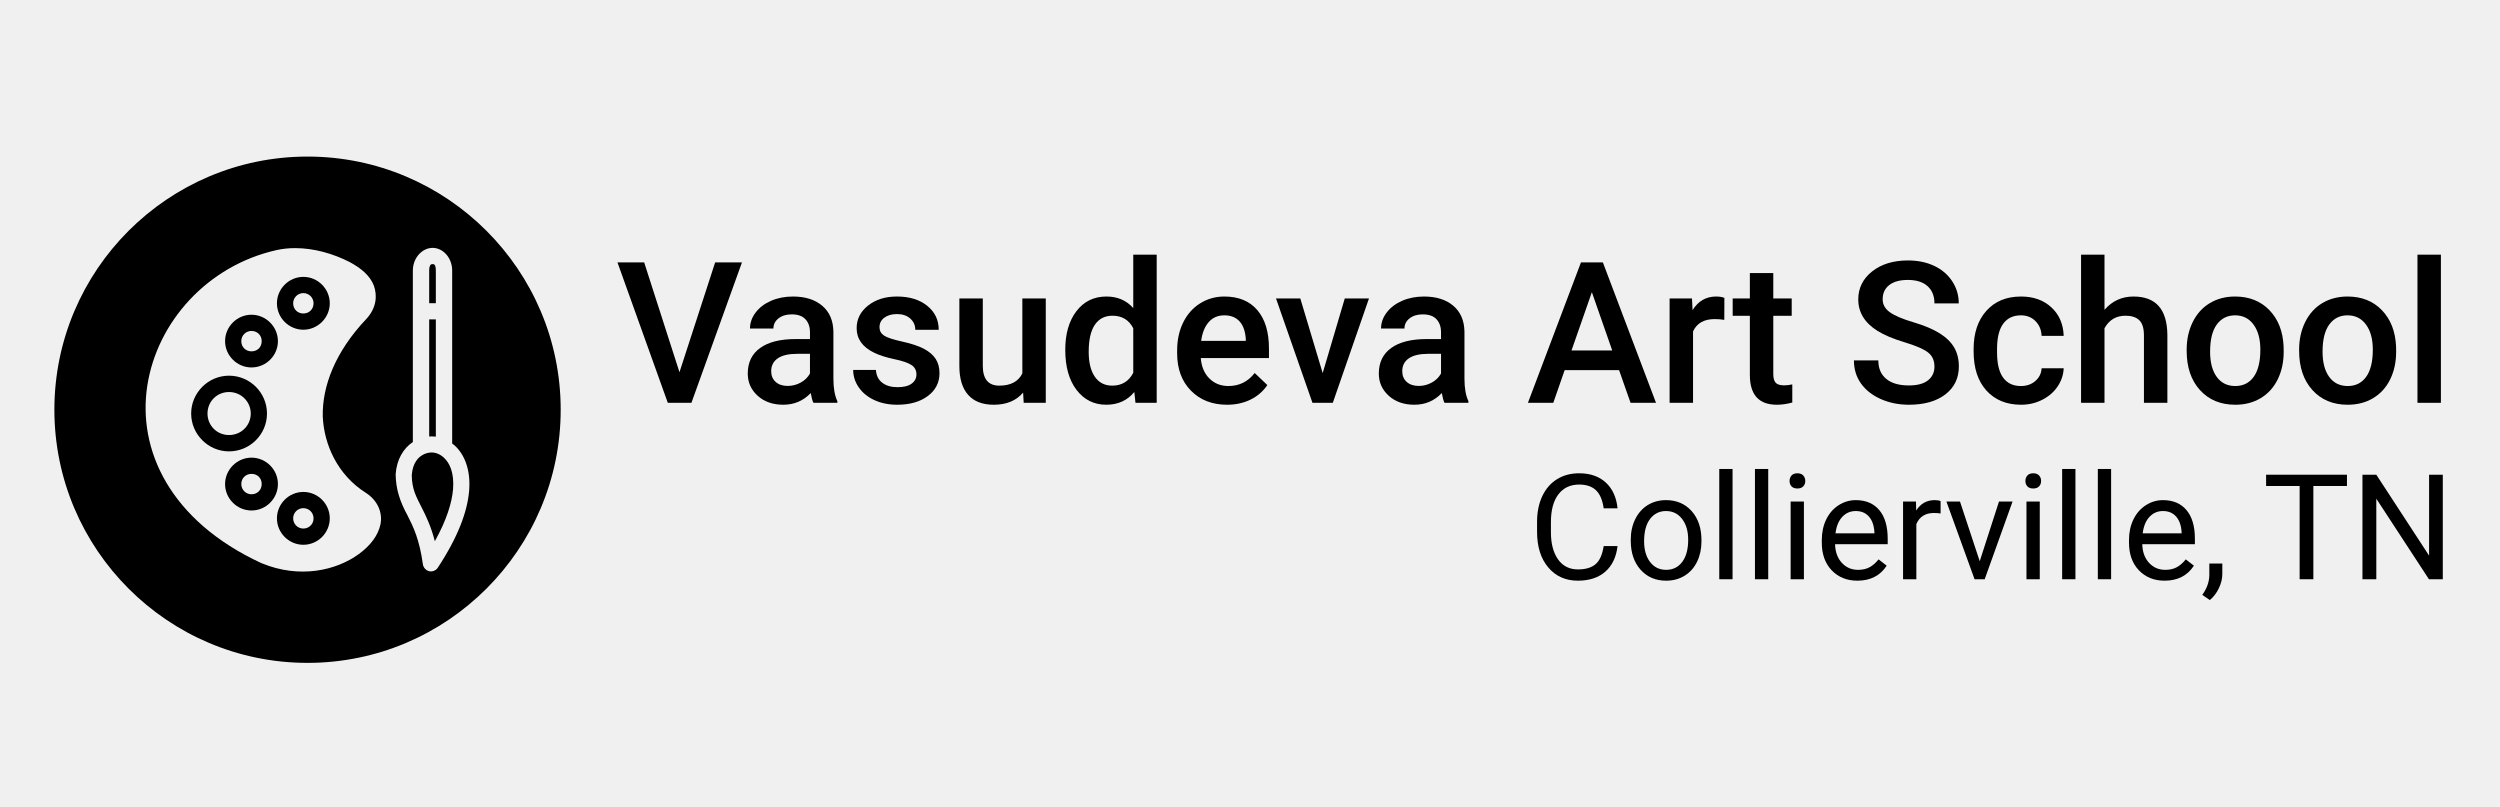
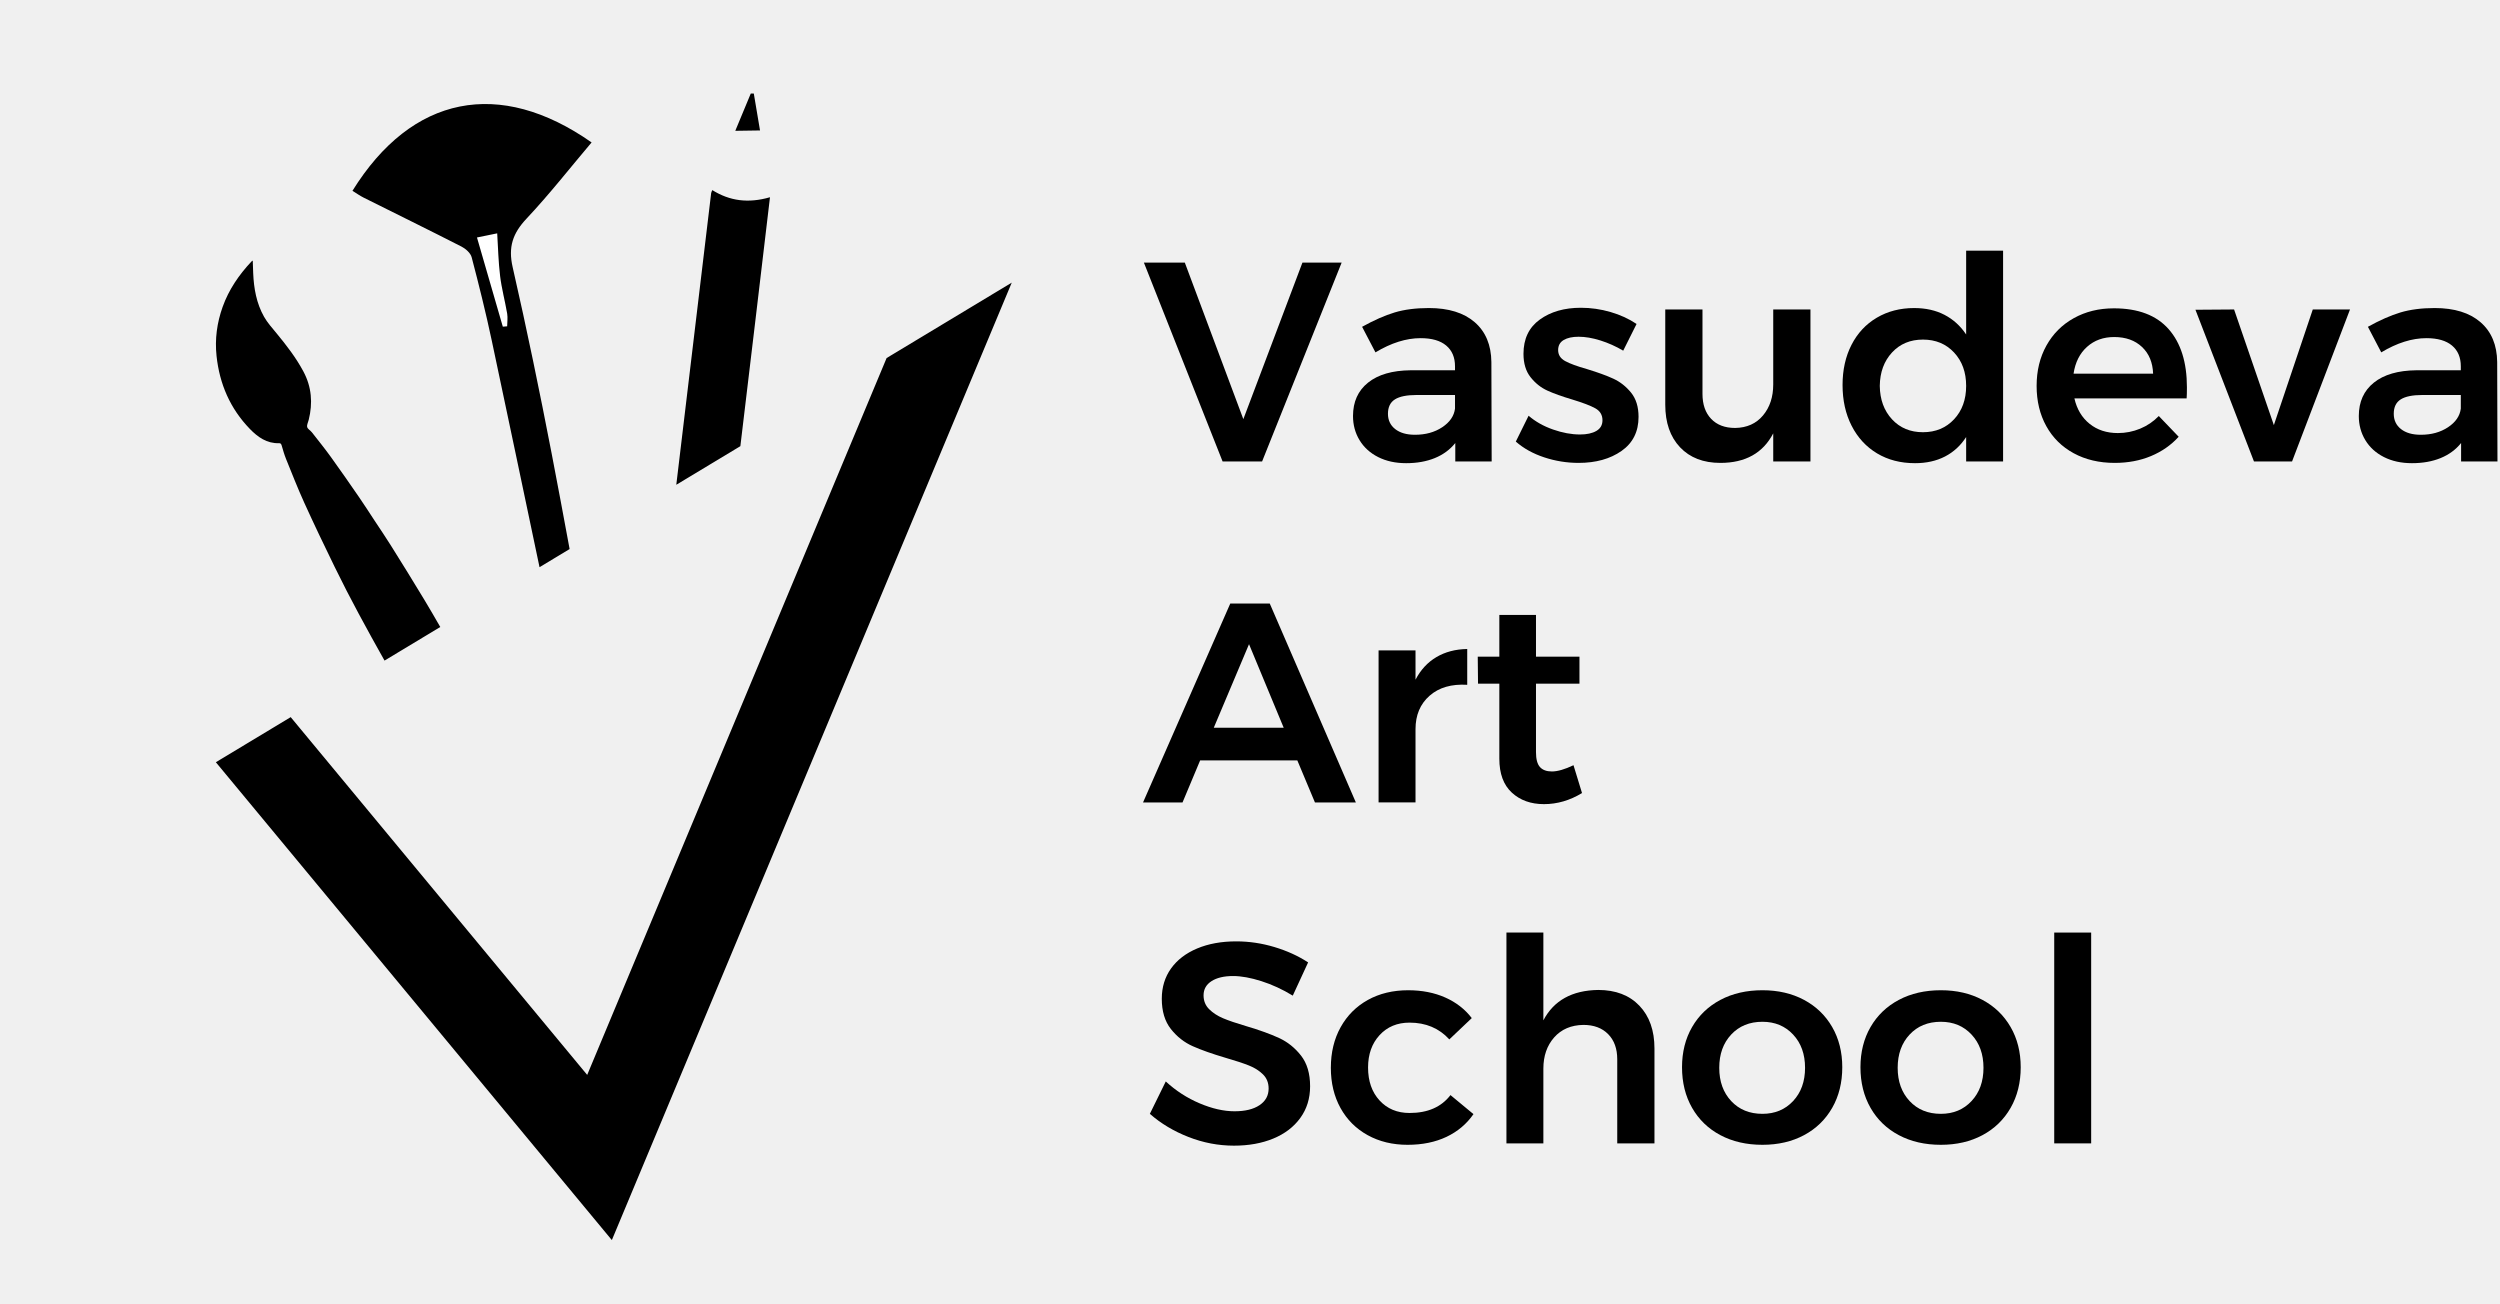
- <svg xmlns="http://www.w3.org/2000/svg" version="1.1" id="Layer_1" x="0px" y="0px" width="1980px" height="638.578px" viewBox="0 0 1980 638.578" enable-background="new 0 0 1980 638.578" xml:space="preserve">
+ <svg xmlns="http://www.w3.org/2000/svg" version="1.1" id="Layer_1" x="0px" y="0px" width="1074px" height="560px" viewBox="0 0 1074 560" enable-background="new 0 0 1074 560" xml:space="preserve">
+   <path fill="#FFFFFF" d="M214.846,118.558c-0.754-6.189-0.871-12.455-1.242-18.318c-2.09,0.428-6.08,1.245-8.703,1.782  c3.661,12.637,7.38,25.477,11.1,38.318c0.627-0.049,1.253-0.098,1.879-0.146c0.021-1.809,0.312-3.663,0.013-5.417  C216.97,129.353,215.509,124.006,214.846,118.558z" />
  <g>
-     <path d="M199.186,362.458c-11.387,0-20.926,9.441-20.926,20.926s9.441,20.925,20.926,20.925c11.582,0,20.925-9.538,20.925-20.925   C220.111,371.899,210.67,362.458,199.186,362.458z M199.186,391.462c-4.477,0-8.078-3.601-8.078-8.078   c0-4.671,3.504-8.078,8.078-8.078c4.671,0,8.078,3.309,8.078,8.078C207.264,387.958,203.857,391.462,199.186,391.462z" />
-     <path d="M211.449,327.517c0-16.546-13.529-29.978-30.074-29.978c-16.449,0-29.978,13.529-29.978,29.978   s13.529,29.978,29.978,29.978C197.921,357.494,211.449,344.063,211.449,327.517z M164.342,327.517   c0-9.538,7.494-17.033,17.033-17.033s17.227,7.591,17.227,17.033c0,9.538-7.591,17.033-17.227,17.033   C171.836,344.549,164.342,337.056,164.342,327.517z" />
-     <path d="M199.186,291.019c11.485,0,20.925-9.344,20.925-20.829c0-11.387-9.441-20.925-20.925-20.925   c-11.485,0-20.926,9.441-20.926,20.925C178.26,281.675,187.799,291.019,199.186,291.019z M199.186,262.112   c4.671,0,8.078,3.504,8.078,8.078c0,4.672-3.309,8.078-8.078,8.078c-4.574,0-8.078-3.407-8.078-8.078   C191.108,265.616,194.708,262.112,199.186,262.112z" />
-     <path d="M240.258,261.139c11.387,0,20.925-9.441,20.925-20.925s-9.441-20.925-20.925-20.925c-11.484,0-20.926,9.441-20.926,20.925   C219.333,251.795,228.871,261.139,240.258,261.139z M240.258,232.135c4.477,0,8.078,3.601,8.078,8.078   c0,4.672-3.504,8.078-8.078,8.078c-4.574,0-8.078-3.407-8.078-8.078C232.18,235.737,235.782,232.135,240.258,232.135z" />
-     <path d="M240.258,389.613c-11.485,0-20.926,9.441-20.926,20.925c0,11.484,9.441,20.926,20.926,20.926   c11.484,0,20.925-9.441,20.925-20.926C261.184,399.054,251.743,389.613,240.258,389.613z M240.258,418.617   c-4.477,0-8.078-3.601-8.078-8.078s3.601-8.078,8.078-8.078c4.477,0,8.078,3.601,8.078,8.078   C248.337,415.113,244.735,418.617,240.258,418.617z" />
-     <path d="M345.179,214.324c0-5.158-1.655-5.158-2.531-5.158c-0.876,0-2.725,0-2.725,5.158v25.792h5.256V214.324z" />
-     <path d="M345.179,345.815v-92.851h-5.256l0,0v92.754c0.682,0,1.362-0.098,2.141-0.098   C343.038,345.62,344.108,345.718,345.179,345.815z" />
-     <path d="M243.568,124.003c-110.566,0-200.497,89.932-200.497,200.497s89.931,200.497,200.497,200.497   S444.064,435.066,444.064,324.5S354.133,124.003,243.568,124.003z M301.381,415.016c-1.849,9.149-8.176,17.227-17.13,23.749   c-17.811,13.042-46.815,19.758-76.792,7.397c-0.098,0-0.195-0.098-0.292-0.098c-72.705-33.578-98.302-89.932-90.516-140.543   s47.691-95.188,102.39-107.451c4.769-1.071,9.733-1.557,14.696-1.557l0,0c14.891,0,29.978,4.282,43.311,11.096   c8.467,4.574,15.962,10.414,19.076,18.687c2.725,7.689,2.238,17.519-6.131,26.473c-24.332,25.695-34.941,53.044-34.357,77.181   c0.973,21.899,11.485,46.036,34.065,60.343C299.045,396.232,303.133,405.964,301.381,415.016z M371.555,388.737   c-1.362,16.254-8.662,36.401-24.916,61.025c-1.46,2.141-4.282,3.212-6.716,2.628c-2.531-0.584-4.477-2.725-4.964-5.256   c-2.725-19.855-7.591-29.88-12.166-38.834c-6.034-11.096-9.246-20.634-9.441-32.605c0.778-11.777,6.131-20.634,13.626-25.598   V214.324c0-10.22,7.494-18.006,15.67-18.006l0,0c8.176,0,15.475,7.787,15.475,18.006v136.941c0.584,0.487,1.168,0.876,1.752,1.362   C368.051,359.927,372.917,372.483,371.555,388.737z" />
-     <path d="M351.31,362.263c-2.92-2.628-6.229-3.893-9.538-3.893l0,0c-1.947,0-3.893,0.487-5.742,1.265   c-4.769,2.142-9.149,6.911-9.927,16.643c0.195,11.387,3.407,16.838,8.078,26.084c3.309,6.521,7.202,14.6,10.22,26.278   c9.344-16.838,13.529-30.561,14.405-41.073C359.875,374.332,356.079,366.449,351.31,362.263z" />
+     <g>
+       <path d="M491.416,112.808h17.577l25.145,67.256l25.389-67.256h16.845l-34.178,85.443h-16.966L491.416,112.808z" />
+       <path d="M625.193,198.25v-7.934c-2.278,2.85-5.208,5.004-8.788,6.469c-3.582,1.465-7.689,2.197-12.328,2.197    c-4.559,0-8.565-0.874-12.023-2.625c-3.459-1.749-6.124-4.169-7.995-7.263c-1.872-3.091-2.807-6.549-2.807-10.375    c0-6.103,2.155-10.883,6.469-14.342c4.313-3.458,10.415-5.228,18.31-5.31h19.041v-1.709c0-3.824-1.262-6.793-3.783-8.911    c-2.523-2.115-6.186-3.173-10.985-3.173c-6.186,0-12.655,2.035-19.408,6.103l-5.737-10.985c5.127-2.848,9.784-4.902,13.977-6.164    c4.19-1.261,9.094-1.892,14.708-1.892c8.463,0,15.033,2.035,19.713,6.103c4.679,4.07,7.059,9.765,7.141,17.088l0.122,42.722    H625.193z M619.579,183.542c3.254-2.155,5.084-4.821,5.492-7.995v-5.859h-16.478c-4.232,0-7.345,0.631-9.338,1.892    c-1.995,1.263-2.99,3.316-2.99,6.164c0,2.768,1.037,4.964,3.112,6.591c2.075,1.629,4.901,2.441,8.483,2.441    C612.417,186.777,616.323,185.699,619.579,183.542z" />
+       <path d="M687.506,146.252c-3.378-1.057-6.49-1.587-9.338-1.587c-2.686,0-4.821,0.469-6.408,1.404    c-1.587,0.937-2.381,2.38-2.381,4.333c0,2.035,0.996,3.601,2.991,4.699c1.993,1.099,5.146,2.258,9.46,3.479    c4.556,1.385,8.3,2.747,11.229,4.089c2.929,1.343,5.472,3.338,7.629,5.981c2.155,2.646,3.234,6.124,3.234,10.437    c0,6.347-2.441,11.229-7.324,14.647c-4.882,3.417-11.027,5.126-18.431,5.126c-5.047,0-9.969-0.793-14.77-2.38    c-4.803-1.587-8.87-3.845-12.206-6.774l5.492-11.107c2.93,2.523,6.428,4.497,10.498,5.92c4.067,1.425,7.934,2.136,11.596,2.136    c2.93,0,5.268-0.507,7.019-1.526c1.749-1.017,2.624-2.542,2.624-4.577c0-2.277-1.019-3.986-3.052-5.127    c-2.035-1.138-5.33-2.399-9.887-3.784c-4.395-1.301-7.976-2.583-10.741-3.845c-2.768-1.261-5.169-3.174-7.202-5.737    c-2.034-2.563-3.051-5.92-3.051-10.07c0-6.427,2.338-11.331,7.019-14.708c4.678-3.375,10.558-5.065,17.638-5.065    c4.312,0,8.563,0.61,12.755,1.831c4.19,1.22,7.913,2.929,11.169,5.126l-5.737,11.474    C694.158,148.775,690.881,147.311,687.506,146.252z" />
+       <path d="M777.77,132.948v65.303h-15.99v-12.084c-4.395,8.464-11.962,12.694-22.703,12.694c-7.324,0-13.103-2.237-17.333-6.713    c-4.232-4.474-6.348-10.578-6.348-18.309v-40.891h15.99V169.2c0,4.559,1.24,8.138,3.723,10.742    c2.481,2.605,5.921,3.906,10.314,3.906c5.045-0.08,9.033-1.871,11.962-5.371c2.93-3.498,4.395-7.934,4.395-13.305v-32.224H777.77z    " />
+       <path d="M860.526,107.681v90.57h-15.868v-10.497c-2.361,3.662-5.392,6.45-9.094,8.361c-3.704,1.913-7.995,2.869-12.878,2.869    c-6.185,0-11.616-1.404-16.295-4.211c-4.681-2.808-8.321-6.754-10.925-11.84c-2.604-5.084-3.905-10.924-3.905-17.516    c0-6.509,1.281-12.267,3.845-17.272c2.563-5.004,6.183-8.889,10.863-11.657c4.679-2.765,10.028-4.15,16.051-4.15    c4.963,0,9.317,0.977,13.061,2.929c3.742,1.953,6.836,4.761,9.277,8.422v-36.008H860.526z M839.471,180.125    c3.457-3.702,5.188-8.483,5.188-14.342s-1.73-10.639-5.188-14.342c-3.46-3.702-7.915-5.554-13.366-5.554    c-5.452,0-9.887,1.852-13.305,5.554c-3.418,3.704-5.168,8.483-5.248,14.342c0.08,5.859,1.83,10.64,5.248,14.342    c3.418,3.704,7.853,5.554,13.305,5.554C831.556,185.678,836.011,183.828,839.471,180.125z" />
+       <path d="M931.627,141.37c5.249,5.941,7.873,14.281,7.873,25.023c0,2.117-0.042,3.704-0.122,4.76h-48.214    c1.056,4.638,3.234,8.281,6.53,10.924c3.295,2.646,7.343,3.967,12.145,3.967c3.336,0,6.53-0.629,9.582-1.892    c3.052-1.261,5.716-3.071,7.995-5.432l8.544,8.911c-3.256,3.582-7.223,6.347-11.9,8.3c-4.681,1.953-9.868,2.93-15.563,2.93    c-6.673,0-12.553-1.383-17.638-4.15c-5.087-2.766-9.014-6.652-11.779-11.657c-2.767-5.004-4.149-10.76-4.149-17.271    c0-6.509,1.403-12.286,4.211-17.333c2.808-5.044,6.732-8.971,11.779-11.779c5.044-2.807,10.781-4.211,17.21-4.211    C918.545,132.459,926.378,135.431,931.627,141.37z M924.975,160.534c-0.164-4.801-1.751-8.625-4.761-11.474    c-3.011-2.847-6.999-4.272-11.962-4.272c-4.638,0-8.525,1.404-11.656,4.211c-3.134,2.808-5.066,6.652-5.798,11.535H924.975z" />
+       <path d="M943.161,133.07l16.601-0.122l17.088,49.679l16.723-49.679h15.99l-24.9,65.303h-16.356L943.161,133.07z" />
+       <path d="M1057.286,198.25v-7.934c-2.278,2.85-5.208,5.004-8.788,6.469c-3.582,1.465-7.689,2.197-12.328,2.197    c-4.559,0-8.565-0.874-12.023-2.625c-3.459-1.749-6.124-4.169-7.995-7.263c-1.872-3.091-2.807-6.549-2.807-10.375    c0-6.103,2.155-10.883,6.469-14.342c4.313-3.458,10.415-5.228,18.31-5.31h19.041v-1.709c0-3.824-1.262-6.793-3.783-8.911    c-2.523-2.115-6.186-3.173-10.986-3.173c-6.185,0-12.654,2.035-19.407,6.103l-5.737-10.985c5.127-2.848,9.784-4.902,13.977-6.164    c4.19-1.261,9.094-1.892,14.708-1.892c8.463,0,15.033,2.035,19.713,6.103c4.679,4.07,7.059,9.765,7.141,17.088l0.122,42.722    H1057.286z M1051.672,183.542c3.254-2.155,5.084-4.821,5.492-7.995v-5.859h-16.478c-4.232,0-7.345,0.631-9.338,1.892    c-1.995,1.263-2.99,3.316-2.99,6.164c0,2.768,1.037,4.964,3.112,6.591c2.075,1.629,4.901,2.441,8.483,2.441    C1044.51,186.777,1048.416,185.699,1051.672,183.542z" />
+       <path d="M564.897,344.725l-7.568-18.065h-41.745l-7.568,18.065H491.05l37.473-85.443h16.967l36.984,85.443H564.897z     M521.443,312.622h30.028l-14.892-35.886L521.443,312.622z" />
+       <path d="M617.077,282.29c3.784-2.237,8.197-3.396,13.243-3.479v15.38c-6.755-0.406-12.145,1.159-16.173,4.699    s-6.042,8.321-6.042,14.342v31.492h-15.868v-65.303h15.868v12.572C610.303,287.764,613.293,284.529,617.077,282.29z" />
+       <path d="M679.634,340.696c-5.208,3.174-10.661,4.761-16.355,4.761c-5.615,0-10.214-1.647-13.793-4.943    c-3.582-3.296-5.371-8.157-5.371-14.587v-32.224h-9.154l-0.122-11.596h9.276v-17.943h15.746v17.943h18.675v11.596H659.86v29.417    c0,3.011,0.568,5.147,1.709,6.408c1.139,1.263,2.848,1.892,5.126,1.892c2.441,0,5.533-0.895,9.277-2.686L679.634,340.696z" />
+       <path d="M541.889,421.501c-4.599-1.465-8.647-2.197-12.146-2.197c-3.906,0-7,0.732-9.276,2.197    c-2.279,1.465-3.418,3.5-3.418,6.104c0,2.361,0.793,4.333,2.38,5.92s3.58,2.89,5.981,3.906c2.399,1.018,5.676,2.136,9.826,3.356    c5.776,1.709,10.516,3.418,14.22,5.126c3.702,1.709,6.854,4.232,9.46,7.568c2.604,3.338,3.906,7.731,3.906,13.183    c0,5.208-1.404,9.746-4.212,13.609c-2.807,3.866-6.673,6.816-11.596,8.85c-4.924,2.035-10.558,3.052-16.905,3.052    c-6.673,0-13.183-1.24-19.53-3.723c-6.347-2.481-11.882-5.798-16.6-9.948l6.835-13.915c4.312,3.988,9.154,7.121,14.525,9.398    c5.371,2.279,10.375,3.418,15.014,3.418c4.557,0,8.137-0.873,10.741-2.624c2.604-1.749,3.906-4.129,3.906-7.141    c0-2.441-0.793-4.455-2.38-6.042s-3.602-2.869-6.042-3.846c-2.441-0.976-5.779-2.074-10.009-3.295    c-5.779-1.709-10.498-3.376-14.159-5.005c-3.662-1.627-6.795-4.089-9.399-7.385c-2.605-3.296-3.906-7.629-3.906-12.999    c0-4.963,1.322-9.296,3.967-13c2.644-3.702,6.387-6.57,11.23-8.605c4.84-2.033,10.436-3.052,16.783-3.052    c5.533,0,11.005,0.814,16.417,2.441c5.411,1.629,10.232,3.826,14.465,6.592l-6.592,14.281    C550.982,425.041,546.484,422.966,541.889,421.501z" />
+       <path d="M605.542,439.322c-5.29,0-9.582,1.791-12.877,5.37c-3.296,3.582-4.943,8.221-4.943,13.915    c0,5.859,1.647,10.58,4.943,14.159c3.295,3.582,7.587,5.371,12.877,5.371c7.813,0,13.671-2.563,17.577-7.689l9.887,8.178    c-2.93,4.232-6.795,7.487-11.596,9.765c-4.803,2.279-10.375,3.418-16.723,3.418c-6.429,0-12.145-1.383-17.149-4.15    c-5.005-2.766-8.892-6.652-11.657-11.656c-2.767-5.005-4.149-10.761-4.149-17.272c0-6.591,1.403-12.408,4.211-17.454    c2.808-5.045,6.713-8.951,11.718-11.718c5.005-2.766,10.761-4.15,17.271-4.15c5.939,0,11.249,1.037,15.93,3.112    c4.678,2.075,8.482,5.025,11.412,8.85l-9.643,9.154C618.236,441.724,612.54,439.322,605.542,439.322z" />
+       <path d="M704.289,432.06c4.313,4.517,6.469,10.641,6.469,18.37v40.769h-15.989v-36.13c0-4.557-1.303-8.157-3.906-10.803    c-2.605-2.644-6.146-3.967-10.619-3.967c-5.291,0.082-9.481,1.873-12.572,5.37c-3.094,3.5-4.639,7.977-4.639,13.427v32.103    h-15.868v-90.569h15.868v37.717c4.475-8.544,12.328-12.896,23.558-13.061C694.076,425.285,699.975,427.543,704.289,432.06z" />
+       <path d="M775.023,429.558c5.167,2.767,9.195,6.652,12.084,11.656c2.888,5.005,4.334,10.763,4.334,17.271    c0,6.592-1.446,12.41-4.334,17.455c-2.889,5.047-6.917,8.952-12.084,11.718c-5.168,2.768-11.128,4.15-17.882,4.15    c-6.835,0-12.858-1.383-18.065-4.15c-5.208-2.766-9.257-6.671-12.145-11.718c-2.89-5.045-4.333-10.863-4.333-17.455    c0-6.509,1.443-12.267,4.333-17.271c2.888-5.004,6.937-8.89,12.145-11.656c5.207-2.766,11.23-4.15,18.065-4.15    C763.896,425.407,769.855,426.792,775.023,429.558z M743.715,444.448c-3.418,3.662-5.126,8.423-5.126,14.281    c0,5.859,1.708,10.62,5.126,14.281c3.418,3.662,7.893,5.493,13.427,5.493c5.371,0,9.765-1.831,13.183-5.493    c3.418-3.661,5.127-8.422,5.127-14.281c0-5.858-1.709-10.619-5.127-14.281c-3.418-3.661-7.812-5.492-13.183-5.492    C751.607,438.956,747.133,440.787,743.715,444.448z" />
+       <path d="M851.677,429.558c5.167,2.767,9.195,6.652,12.084,11.656c2.888,5.005,4.334,10.763,4.334,17.271    c0,6.592-1.446,12.41-4.334,17.455c-2.889,5.047-6.917,8.952-12.084,11.718c-5.168,2.768-11.128,4.15-17.882,4.15    c-6.835,0-12.858-1.383-18.065-4.15c-5.208-2.766-9.257-6.671-12.145-11.718c-2.89-5.045-4.333-10.863-4.333-17.455    c0-6.509,1.443-12.267,4.333-17.271c2.888-5.004,6.937-8.89,12.145-11.656c5.207-2.766,11.23-4.15,18.065-4.15    C840.549,425.407,846.509,426.792,851.677,429.558z M820.368,444.448c-3.418,3.662-5.126,8.423-5.126,14.281    c0,5.859,1.708,10.62,5.126,14.281c3.418,3.662,7.893,5.493,13.427,5.493c5.371,0,9.765-1.831,13.183-5.493    c3.418-3.661,5.127-8.422,5.127-14.281c0-5.858-1.709-10.619-5.127-14.281c-3.418-3.661-7.812-5.492-13.183-5.492    C828.261,438.956,823.786,440.787,820.368,444.448z" />
+       <path d="M882.496,400.629h15.868v90.569h-15.868V400.629z" />
+     </g>
  </g>
-   <g enable-background="new    ">
-     <path d="M538.14,294.81l28.263-87.005h21.236l-40.027,111.219h-18.715l-39.874-111.219h21.159L538.14,294.81z" />
-     <path d="M644.241,319.024c-0.815-1.578-1.528-4.15-2.139-7.715c-5.908,6.161-13.139,9.242-21.694,9.242   c-8.301,0-15.075-2.369-20.319-7.103c-5.245-4.737-7.868-10.592-7.868-17.57c0-8.809,3.271-15.569,9.816-20.28   c6.543-4.71,15.9-7.065,28.072-7.065h11.382v-5.424c0-4.278-1.197-7.702-3.59-10.274c-2.394-2.571-6.035-3.857-10.923-3.857   c-4.228,0-7.69,1.057-10.389,3.169c-2.7,2.114-4.049,4.8-4.049,8.059h-18.562c0-4.532,1.501-8.771,4.507-12.718   c3.004-3.946,7.091-7.04,12.26-9.281c5.168-2.24,10.935-3.361,17.301-3.361c9.675,0,17.39,2.433,23.145,7.295   c5.754,4.863,8.708,11.7,8.861,20.51v37.277c0,7.435,1.043,13.367,3.132,17.799v1.298H644.241z M623.846,305.656   c3.667,0,7.116-0.89,10.35-2.673c3.234-1.782,5.665-4.175,7.295-7.18v-15.583h-10.007c-6.875,0-12.044,1.197-15.507,3.591   c-3.464,2.394-5.194,5.78-5.194,10.159c0,3.565,1.184,6.405,3.552,8.517C616.704,304.6,619.874,305.656,623.846,305.656z" />
-     <path d="M725.823,296.566c0-3.309-1.363-5.831-4.087-7.562c-2.725-1.731-7.245-3.259-13.558-4.583   c-6.315-1.324-11.586-3.005-15.812-5.043c-9.269-4.48-13.902-10.973-13.902-19.478c0-7.129,3.004-13.087,9.014-17.875   c6.008-4.787,13.647-7.18,22.916-7.18c9.879,0,17.861,2.444,23.948,7.333c6.085,4.889,9.128,11.228,9.128,19.021h-18.562   c0-3.564-1.325-6.531-3.972-8.9c-2.648-2.367-6.162-3.552-10.541-3.552c-4.075,0-7.397,0.943-9.968,2.826   c-2.572,1.885-3.858,4.406-3.858,7.563c0,2.852,1.196,5.068,3.59,6.646c2.393,1.578,7.23,3.169,14.513,4.774   c7.282,1.604,12.998,3.514,17.149,5.728c4.15,2.216,7.231,4.877,9.243,7.982c2.011,3.107,3.017,6.876,3.017,11.305   c0,7.437-3.082,13.458-9.243,18.066c-6.162,4.61-14.234,6.913-24.215,6.913c-6.773,0-12.808-1.222-18.104-3.667   c-5.297-2.444-9.422-5.805-12.375-10.083c-2.954-4.278-4.43-8.886-4.43-13.825h18.027c0.254,4.38,1.91,7.752,4.965,10.121   c3.055,2.367,7.104,3.552,12.146,3.552c4.889,0,8.605-0.928,11.153-2.788C724.549,302.003,725.823,299.571,725.823,296.566z" />
-     <path d="M810.307,310.927c-5.45,6.417-13.19,9.625-23.222,9.625c-8.964,0-15.749-2.622-20.357-7.868   c-4.61-5.244-6.913-12.833-6.913-22.762v-53.548h18.562v53.318c0,10.491,4.354,15.736,13.062,15.736   c9.014,0,15.098-3.234,18.256-9.701v-59.353h18.562v82.651h-17.493L810.307,310.927z" />
-     <path d="M843.688,277.088c0-12.731,2.953-22.955,8.86-30.67c5.908-7.716,13.827-11.573,23.757-11.573   c8.759,0,15.837,3.055,21.236,9.166v-42.318h18.561v117.33h-16.805l-0.917-8.555c-5.55,6.722-12.961,10.083-22.228,10.083   c-9.676,0-17.506-3.896-23.489-11.687C846.679,301.072,843.688,290.482,843.688,277.088z M862.25,278.692   c0,8.403,1.616,14.96,4.851,19.67c3.234,4.711,7.829,7.066,13.788,7.066c7.587,0,13.139-3.386,16.652-10.16v-35.29   c-3.413-6.62-8.913-9.931-16.5-9.931c-6.01,0-10.644,2.381-13.902,7.142C863.879,261.951,862.25,269.118,862.25,278.692z" />
-     <path d="M971.866,320.552c-11.765,0-21.301-3.704-28.608-11.115c-7.308-7.409-10.962-17.275-10.962-29.599v-2.293   c0-8.25,1.592-15.621,4.775-22.113c3.182-6.493,7.65-11.546,13.406-15.164c5.754-3.615,12.17-5.423,19.25-5.423   c11.254,0,19.948,3.59,26.085,10.771c6.136,7.179,9.204,17.339,9.204,30.478v7.486h-54.005c0.559,6.824,2.838,12.222,6.837,16.194   c3.997,3.972,9.025,5.958,15.086,5.958c8.505,0,15.431-3.438,20.777-10.312l10.007,9.548c-3.31,4.94-7.728,8.772-13.253,11.496   C984.939,319.188,978.739,320.552,971.866,320.552z M969.65,249.74c-5.093,0-9.204,1.784-12.337,5.348   c-3.131,3.564-5.131,8.53-5.996,14.895h35.367v-1.375c-0.408-6.212-2.062-10.91-4.965-14.093   C978.816,251.334,974.792,249.74,969.65,249.74z" />
-     <path d="M1047.564,295.497l17.493-59.123h19.173l-28.645,82.651h-16.118l-28.874-82.651h19.249L1047.564,295.497z" />
-     <path d="M1144.041,319.024c-0.814-1.578-1.528-4.15-2.139-7.715c-5.908,6.161-13.139,9.242-21.694,9.242   c-8.3,0-15.074-2.369-20.318-7.103c-5.246-4.737-7.868-10.592-7.868-17.57c0-8.809,3.271-15.569,9.815-20.28   c6.543-4.71,15.901-7.065,28.072-7.065h11.381v-5.424c0-4.278-1.197-7.702-3.59-10.274c-2.394-2.571-6.034-3.857-10.923-3.857   c-4.228,0-7.69,1.057-10.389,3.169c-2.701,2.114-4.049,4.8-4.049,8.059h-18.561c0-4.532,1.501-8.771,4.506-12.718   c3.004-3.946,7.091-7.04,12.26-9.281c5.168-2.24,10.935-3.361,17.301-3.361c9.675,0,17.391,2.433,23.146,7.295   c5.754,4.863,8.708,11.7,8.861,20.51v37.277c0,7.435,1.043,13.367,3.131,17.799v1.298H1144.041z M1123.646,305.656   c3.667,0,7.116-0.89,10.351-2.673c3.234-1.782,5.664-4.175,7.294-7.18v-15.583h-10.006c-6.875,0-12.044,1.197-15.506,3.591   c-3.464,2.394-5.194,5.78-5.194,10.159c0,3.565,1.183,6.405,3.552,8.517C1116.503,304.6,1119.674,305.656,1123.646,305.656z" />
-     <path d="M1282.302,293.128h-43.082l-9.015,25.896h-20.089l42.013-111.219h17.34l42.089,111.219h-20.166L1282.302,293.128z    M1244.643,277.545h32.235l-16.118-46.138L1244.643,277.545z" />
-     <path d="M1365.641,253.331c-2.444-0.407-4.966-0.611-7.563-0.611c-8.505,0-14.234,3.26-17.187,9.778v56.526h-18.563v-82.651h17.722   l0.458,9.243c4.481-7.182,10.694-10.771,18.638-10.771c2.648,0,4.837,0.357,6.569,1.069L1365.641,253.331z" />
-     <path d="M1404.443,216.284v20.089h14.59v13.75h-14.59v46.138c0,3.158,0.624,5.437,1.872,6.837c1.247,1.401,3.476,2.101,6.683,2.101   c2.139,0,4.303-0.255,6.494-0.765v14.361c-4.227,1.172-8.302,1.757-12.222,1.757c-14.26,0-21.388-7.868-21.388-23.603v-46.826   h-13.597v-13.75h13.597v-20.089H1404.443z" />
-     <path d="M1532.086,290.378c0-4.889-1.719-8.656-5.155-11.305c-3.438-2.647-9.639-5.321-18.601-8.02   c-8.963-2.698-16.093-5.703-21.388-9.014c-10.135-6.365-15.2-14.666-15.2-24.902c0-8.962,3.653-16.347,10.961-22.152   c7.307-5.805,16.792-8.708,28.455-8.708c7.74,0,14.64,1.427,20.7,4.278c6.059,2.852,10.821,6.913,14.284,12.184   c3.463,5.27,5.194,11.113,5.194,17.53h-19.25c0-5.805-1.821-10.35-5.461-13.635c-3.641-3.284-8.849-4.927-15.622-4.927   c-6.314,0-11.217,1.35-14.704,4.049c-3.489,2.699-5.232,6.467-5.232,11.305c0,4.074,1.884,7.473,5.653,10.197   c3.768,2.725,9.981,5.374,18.638,7.944c8.656,2.572,15.608,5.5,20.854,8.785c5.244,3.284,9.089,7.054,11.534,11.305   c2.444,4.252,3.667,9.231,3.667,14.934c0,9.269-3.552,16.64-10.656,22.113c-7.103,5.475-16.742,8.212-28.912,8.212   c-8.047,0-15.443-1.49-22.19-4.468c-6.748-2.98-11.993-7.091-15.736-12.337c-3.744-5.245-5.615-11.356-5.615-18.333h19.327   c0,6.315,2.087,11.204,6.263,14.666c4.175,3.463,10.16,5.194,17.952,5.194c6.722,0,11.775-1.362,15.162-4.087   C1530.393,298.464,1532.086,294.86,1532.086,290.378z" />
-     <path d="M1600.529,305.733c4.634,0,8.48-1.349,11.535-4.049c3.055-2.698,4.684-6.034,4.889-10.006h17.492   c-0.203,5.144-1.808,9.943-4.812,14.399c-3.005,4.457-7.079,7.983-12.222,10.579c-5.144,2.598-10.694,3.896-16.652,3.896   c-11.56,0-20.727-3.742-27.499-11.229c-6.774-7.485-10.159-17.823-10.159-31.012v-1.91c0-12.578,3.361-22.648,10.083-30.211   c6.722-7.562,15.888-11.343,27.499-11.343c9.827,0,17.836,2.865,24.023,8.593c6.187,5.73,9.433,13.253,9.739,22.573h-17.492   c-0.204-4.736-1.822-8.632-4.851-11.688c-3.03-3.055-6.888-4.583-11.573-4.583c-6.009,0-10.644,2.178-13.901,6.531   c-3.26,4.355-4.915,10.962-4.966,19.823v2.979c0,8.964,1.616,15.648,4.851,20.052   C1589.746,303.531,1594.418,305.733,1600.529,305.733z" />
-     <path d="M1666.757,245.387c6.059-7.028,13.723-10.541,22.992-10.541c17.62,0,26.557,10.058,26.812,30.172v54.006h-18.563v-53.318   c0-5.703-1.235-9.74-3.704-12.107c-2.471-2.369-6.098-3.553-10.885-3.553c-7.435,0-12.986,3.312-16.652,9.931v59.047h-18.563   v-117.33h18.563V245.387z" />
-     <path d="M1731.839,276.934c0-8.096,1.604-15.391,4.812-21.885c3.208-6.492,7.716-11.483,13.521-14.972   c5.805-3.487,12.476-5.232,20.012-5.232c11.154,0,20.205,3.59,27.156,10.771c6.952,7.179,10.707,16.703,11.267,28.568l0.076,4.355   c0,8.149-1.566,15.43-4.697,21.847c-3.132,6.417-7.613,11.381-13.444,14.896c-5.832,3.513-12.565,5.27-20.204,5.27   c-11.663,0-20.996-3.883-27.997-11.649c-7.002-7.765-10.502-18.116-10.502-31.052V276.934z M1750.4,278.539   c0,8.505,1.756,15.163,5.271,19.975c3.513,4.812,8.401,7.218,14.666,7.218c6.263,0,11.139-2.444,14.627-7.333   c3.487-4.889,5.233-12.043,5.233-21.465c0-8.351-1.795-14.972-5.386-19.861c-3.59-4.889-8.467-7.333-14.628-7.333   c-6.06,0-10.872,2.406-14.437,7.219C1752.182,261.772,1750.4,268.966,1750.4,278.539z" />
-     <path d="M1820.907,276.934c0-8.096,1.604-15.391,4.812-21.885c3.208-6.492,7.716-11.483,13.521-14.972   c5.805-3.487,12.476-5.232,20.012-5.232c11.154,0,20.205,3.59,27.156,10.771c6.952,7.179,10.707,16.703,11.267,28.568l0.076,4.355   c0,8.149-1.566,15.43-4.697,21.847c-3.132,6.417-7.613,11.381-13.444,14.896c-5.832,3.513-12.565,5.27-20.204,5.27   c-11.662,0-20.995-3.883-27.997-11.649c-7.002-7.765-10.502-18.116-10.502-31.052V276.934z M1839.469,278.539   c0,8.505,1.756,15.163,5.271,19.975c3.513,4.812,8.401,7.218,14.666,7.218c6.263,0,11.139-2.444,14.627-7.333   c3.487-4.889,5.233-12.043,5.233-21.465c0-8.351-1.795-14.972-5.386-19.861c-3.59-4.889-8.467-7.333-14.628-7.333   c-6.06,0-10.872,2.406-14.437,7.219C1841.25,261.772,1839.469,268.966,1839.469,278.539z" />
-     <path d="M1933.195,319.024h-18.563v-117.33h18.563V319.024z" />
-   </g>
-   <g enable-background="new    ">
-     <path d="M1281.093,432.493c-1.023,8.756-4.256,15.514-9.695,20.271c-5.44,4.758-12.671,7.136-21.692,7.136   c-9.78,0-17.618-3.506-23.511-10.52c-5.895-7.012-8.843-16.394-8.843-28.145v-7.96c0-7.695,1.374-14.461,4.123-20.299   c2.748-5.836,6.643-10.32,11.684-13.446c5.042-3.128,10.879-4.691,17.513-4.691c8.794,0,15.845,2.455,21.152,7.363   c5.307,4.909,8.396,11.705,9.269,20.384h-10.974c-0.948-6.615-3.005-11.406-6.168-14.372c-3.166-2.966-7.592-4.448-13.277-4.448   c-6.975,0-12.444,2.58-16.403,7.74c-3.962,5.16-5.942,12.5-5.942,22.022v8.024c0,8.992,1.876,16.143,5.628,21.455   c3.753,5.311,9.002,7.966,15.751,7.966c6.064,0,10.718-1.373,13.959-4.121c3.242-2.748,5.392-7.534,6.453-14.357H1281.093z" />
-     <path d="M1291.555,427.433c0-6.028,1.184-11.448,3.554-16.263c2.367-4.813,5.665-8.528,9.893-11.144   c4.226-2.614,9.049-3.923,14.47-3.923c8.377,0,15.153,2.9,20.328,8.699c5.174,5.801,7.76,13.514,7.76,23.142v0.739   c0,5.99-1.146,11.364-3.439,16.121c-2.295,4.758-5.572,8.463-9.837,11.116c-4.264,2.653-9.164,3.98-14.698,3.98   c-8.339,0-15.096-2.899-20.27-8.7c-5.175-5.799-7.762-13.475-7.762-23.028V427.433z M1302.131,428.683   c0,6.823,1.582,12.302,4.747,16.433c3.165,4.132,7.401,6.198,12.708,6.198c5.345,0,9.59-2.094,12.737-6.283   c3.146-4.188,4.72-10.054,4.72-17.598c0-6.747-1.602-12.215-4.805-16.404c-3.204-4.188-7.458-6.283-12.765-6.283   c-5.193,0-9.381,2.066-12.565,6.197C1303.723,415.076,1302.131,420.989,1302.131,428.683z" />
-     <path d="M1372.181,458.762h-10.52v-87.336h10.52V458.762z" />
-     <path d="M1400.44,458.762h-10.518v-87.336h10.518V458.762z" />
-     <path d="M1417.328,380.921c0-1.705,0.52-3.145,1.563-4.321c1.042-1.174,2.587-1.762,4.634-1.762c2.047,0,3.601,0.588,4.662,1.762   c1.061,1.176,1.592,2.617,1.592,4.321c0,1.707-0.531,3.128-1.592,4.265c-1.061,1.137-2.615,1.706-4.662,1.706   c-2.047,0-3.592-0.569-4.634-1.706C1417.848,384.049,1417.328,382.628,1417.328,380.921z M1428.7,458.762h-10.52V397.24h10.52   V458.762z" />
-     <path d="M1471.059,459.899c-8.339,0-15.125-2.738-20.356-8.216c-5.231-5.477-7.847-12.802-7.847-21.975v-1.934   c0-6.102,1.166-11.551,3.498-16.347c2.331-4.795,5.591-8.547,9.78-11.258c4.187-2.71,8.728-4.065,13.618-4.065   c7.997,0,14.215,2.635,18.65,7.904s6.652,12.812,6.652,22.629v4.379h-41.677c0.151,6.065,1.923,10.965,5.316,14.698   c3.392,3.734,7.704,5.601,12.935,5.601c3.715,0,6.861-0.758,9.439-2.274c2.578-1.516,4.834-3.526,6.767-6.028l6.425,5.004   C1489.103,455.939,1481.37,459.899,1471.059,459.899z M1469.752,404.746c-4.247,0-7.81,1.545-10.69,4.634   c-2.882,3.09-4.662,7.42-5.345,12.993h30.818v-0.796c-0.304-5.345-1.745-9.486-4.321-12.424   C1477.636,406.215,1474.148,404.746,1469.752,404.746z" />
-     <path d="M1536.96,406.679c-1.592-0.264-3.317-0.397-5.175-0.397c-6.899,0-11.581,2.937-14.044,8.813v43.668h-10.52V397.24h10.235   l0.171,7.107c3.448-5.495,8.338-8.244,14.67-8.244c2.047,0,3.6,0.265,4.662,0.796V406.679z" />
-     <path d="M1567.948,444.491l15.24-47.251h10.746l-22.061,61.522h-8.018l-22.289-61.522h10.747L1567.948,444.491z" />
-     <path d="M1604.112,380.921c0-1.705,0.52-3.145,1.563-4.321c1.042-1.174,2.587-1.762,4.634-1.762c2.047,0,3.601,0.588,4.662,1.762   c1.06,1.176,1.592,2.617,1.592,4.321c0,1.707-0.532,3.128-1.592,4.265c-1.061,1.137-2.616,1.706-4.662,1.706   c-2.047,0-3.592-0.569-4.634-1.706C1604.632,384.049,1604.112,382.628,1604.112,380.921z M1615.484,458.762h-10.52V397.24h10.52   V458.762z" />
-     <path d="M1643.743,458.762h-10.52v-87.336h10.52V458.762z" />
-     <path d="M1672.001,458.762h-10.518v-87.336h10.518V458.762z" />
-     <path d="M1714.362,459.899c-8.341,0-15.126-2.738-20.357-8.216c-5.231-5.477-7.845-12.802-7.845-21.975v-1.934   c0-6.102,1.165-11.551,3.497-16.347c2.331-4.795,5.591-8.547,9.78-11.258c4.188-2.71,8.728-4.065,13.618-4.065   c7.997,0,14.215,2.635,18.65,7.904s6.652,12.812,6.652,22.629v4.379h-41.677c0.151,6.065,1.923,10.965,5.316,14.698   c3.392,3.734,7.704,5.601,12.935,5.601c3.715,0,6.861-0.758,9.44-2.274c2.576-1.516,4.832-3.526,6.766-6.028l6.426,5.004   C1732.404,455.939,1724.671,459.899,1714.362,459.899z M1713.053,404.746c-4.245,0-7.81,1.545-10.69,4.634   c-2.881,3.09-4.662,7.42-5.345,12.993h30.818v-0.796c-0.304-5.345-1.744-9.486-4.321-12.424   C1720.937,406.215,1717.45,404.746,1713.053,404.746z" />
-     <path d="M1750.183,475.251l-5.97-4.094c3.562-4.967,5.419-10.084,5.571-15.352v-9.495h10.292v8.244   c0,3.83-0.938,7.656-2.814,11.486C1755.385,469.869,1753.026,472.939,1750.183,475.251z" />
-     <path d="M1858.785,384.902h-26.61v73.86h-10.859v-73.86h-26.553v-8.927h64.023V384.902z" />
-     <path d="M1934.691,458.762h-10.974l-41.677-63.796v63.796h-10.973v-82.787h10.973l41.792,64.08v-64.08h10.86V458.762z" />
+   <polygon points="380.889,153.813 252.259,461.78 124.885,308.078 92.73,327.454 262.852,532.739 434.65,121.417 " />
+   <g>
+     <path fill="none" d="M214.846,118.558c-0.754-6.189-0.871-12.455-1.242-18.318c-2.09,0.428-6.08,1.245-8.703,1.782   c3.661,12.637,7.38,25.477,11.1,38.318c0.627-0.049,1.253-0.098,1.879-0.146c0.021-1.809,0.312-3.663,0.013-5.417   C216.97,129.353,215.509,124.006,214.846,118.558z" />
+     <path d="M182.394,257.824c-4.74-7.892-9.612-15.704-14.491-23.512c-2.258-3.613-4.664-7.133-7.008-10.693   c-2.184-3.317-4.32-6.668-6.574-9.938c-3.997-5.797-8.007-11.587-12.127-17.296c-2.625-3.637-5.443-7.135-8.21-10.666   c-0.632-0.806-1.805-1.399-2.017-2.264c-0.225-0.916,0.396-2.041,0.653-3.074c1.807-7.243,1.277-14.181-2.318-20.869   c-3.174-5.905-7.225-11.149-11.463-16.29c-1.907-2.314-3.961-4.586-5.42-7.175c-3.238-5.747-4.369-12.118-4.644-18.654   c-0.074-1.761-0.125-3.523-0.193-5.462c-0.307,0.222-0.444,0.293-0.544,0.399c-5.367,5.718-9.732,12.067-12.392,19.511   c-2.444,6.837-3.386,13.867-2.618,21.081c1.279,12.02,5.842,22.594,14.299,31.331c3.421,3.534,7.312,6.318,12.592,6.147   c0.623-0.02,0.882,0.31,1.058,0.895c0.584,1.948,1.119,3.923,1.881,5.803c2.558,6.321,5.04,12.68,7.859,18.885   c4.197,9.238,8.577,18.396,13.033,27.512c3.335,6.823,6.807,13.585,10.409,20.271c3.614,6.708,7.289,13.385,11.033,20.021   l23.948-14.43C186.925,265.493,184.688,261.642,182.394,257.824z" />
+     <path d="M237.022,194.993c-5.174-26.833-10.705-53.609-16.79-80.248c-1.97-8.624,0.041-14.512,5.937-20.786   c9.814-10.442,18.682-21.775,27.98-32.771c-39.506-27.704-77.216-20.348-102.737,20.785c1.601,0.983,3.138,2.091,4.812,2.928   c14.012,7.01,28.084,13.902,42.034,21.032c1.805,0.922,3.889,2.772,4.365,4.58c3.123,11.883,6.094,23.819,8.645,35.838   c6.88,32.428,13.702,64.869,20.513,97.312l12.924-7.788C242.187,222.24,239.647,208.608,237.022,194.993z M217.88,140.193   c-0.626,0.049-1.253,0.098-1.879,0.146c-3.72-12.84-7.439-25.681-11.1-38.318c2.623-0.537,6.613-1.354,8.703-1.782   c0.371,5.862,0.489,12.129,1.242,18.318c0.663,5.448,2.125,10.795,3.047,16.218C218.192,136.53,217.901,138.384,217.88,140.193z" />
+     <path d="M324.637,136.644c2.04-17.065,4.043-34.135,6.147-51.913c-9.334,2.703-17.323,1.602-24.776-3.064   c-0.229,0.573-0.448,0.905-0.49,1.258c-5.004,41.777-10.005,83.555-14.984,125.335l27.528-16.588   C320.257,173.33,322.445,154.987,324.637,136.644z" />
+     <path d="M323.832,40.185c-0.435,0.003-0.87,0.005-1.305,0.008c-2.338,5.626-4.675,11.251-6.651,16.004   c3.545-0.052,6.945-0.102,10.628-0.156C325.587,50.603,324.71,45.394,323.832,40.185z" />
  </g>
</svg>
